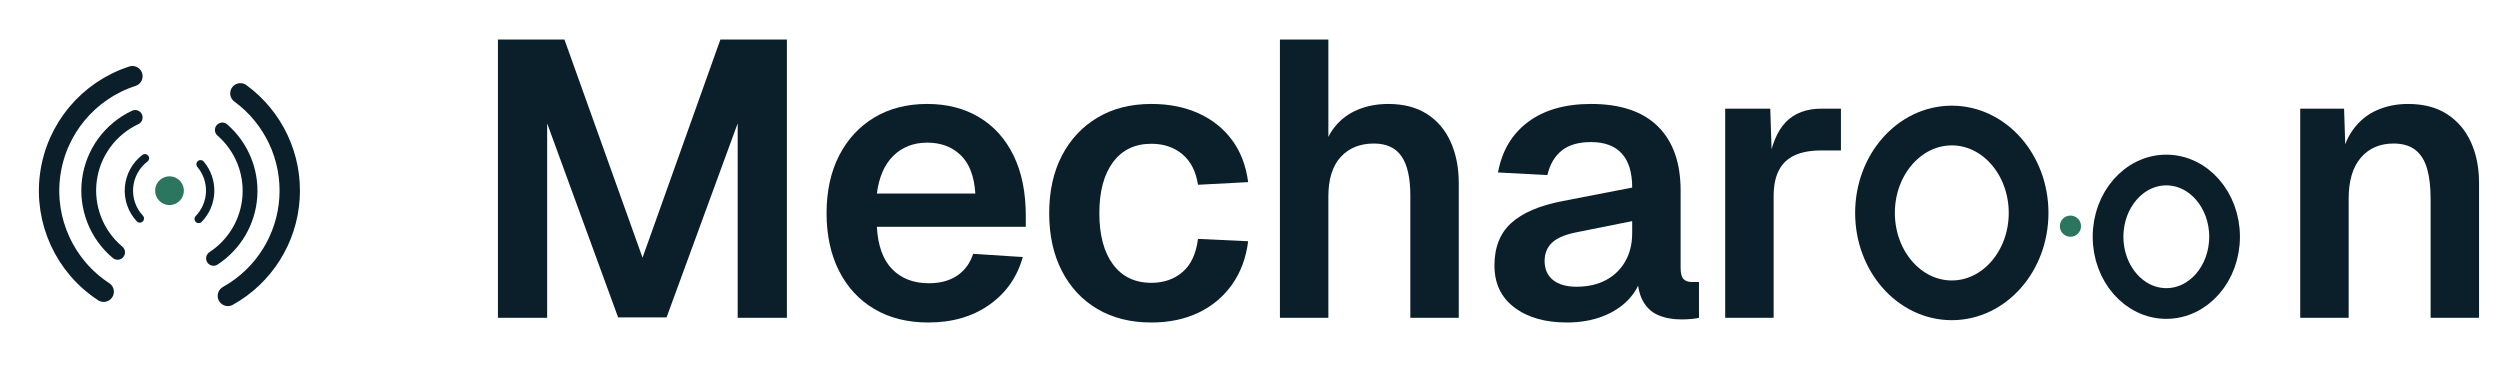
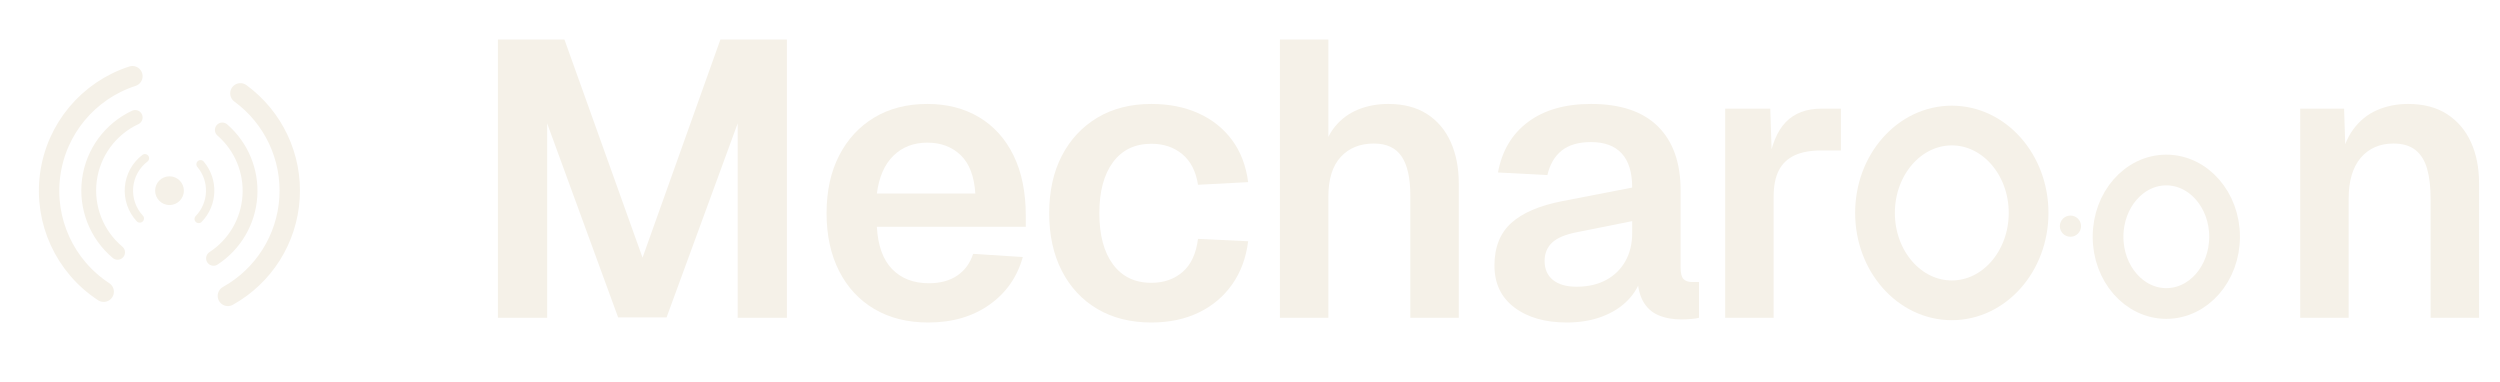
<svg xmlns="http://www.w3.org/2000/svg" viewBox="0 0 472 72" role="img" aria-labelledby="title desc">
  <defs>
    <path id="glyph-m" d="M81.2 0V710H250.88L450.16 153.4L648.8 710H818.48V0H692.88V496L511.48 1.08H387.84L206.8 496V0Z" />
    <path id="glyph-e" d="M299.24-12Q219.92-12 161.64 22.36Q103.36 56.72 71.52 119.58Q39.68 182.44 39.68 266.8Q39.68 351.16 71.52 413.52Q103.36 475.88 161 510.74Q218.64 545.6 296.68 545.6Q372.16 545.6 428.94 511.66Q485.72 477.72 516.84 413.92Q547.96 350.12 547.96 260.4V232.16H168Q171.92 160.12 207.02 124.14Q242.12 88.16 300.68 88.16Q344.4 88.16 373.22 107.8Q402.04 127.44 413.6 163.12L540.32 155.04Q518.96 78.28 454.88 33.14Q390.8-12 299.24-12ZM168 316.96H419.24Q415.04 383.16 381.76 415.02Q348.48 446.88 296.68 446.88Q244.32 446.88 210.22 413.52Q176.12 380.16 168 316.96Z" />
    <path id="glyph-c" d="M300.32-12Q221.28-12 162.82 22.36Q104.36 56.72 72.02 119.58Q39.68 182.44 39.68 266.8Q39.68 351.16 72.02 413.52Q104.36 475.88 162.82 510.74Q221.28 545.6 300.32 545.6Q367.44 545.6 420.16 521.94Q472.88 498.28 505.94 453.86Q539 409.44 547.28 346.12L419.32 339.4Q411.4 390.6 379.44 417.3Q347.48 444 300.32 444Q237.4 444 202.52 397.08Q167.64 350.16 167.64 266.8Q167.64 183.08 202.52 136.16Q237.4 89.24 300.32 89.24Q347.84 89.24 379.98 116.9Q412.12 144.56 419.32 201.32L547.28 195.32Q539.36 132 506.66 85.44Q473.96 38.88 421.24 13.44Q368.52-12 300.32-12Z" />
    <path id="glyph-h" d="M71.36 0V710H194.96V411.92L179.2 412.48Q187.76 458.28 211.58 487.54Q235.4 516.8 270.58 531.2Q305.76 545.6 347.76 545.6Q406.56 545.6 446.6 519.92Q486.64 494.24 507.14 448.38Q527.64 402.52 527.64 343.16V0H404.04V312.32Q404.04 378.88 381.76 411.74Q359.48 444.6 311.04 444.6Q257.84 444.6 226.4 410.28Q194.96 375.96 194.96 309.52V0Z" />
    <path id="glyph-a" d="M224.44-12Q141.36-12 90.52 26.36Q39.68 64.72 39.68 133.44Q39.68 202.88 82.38 241.7Q125.08 280.52 212.44 297.6L391.08 332.24Q391.08 390.24 364.44 419.28Q337.8 448.32 285.96 448.32Q238.52 448.32 211.38 426.7Q184.24 405.08 174.76 364.12L48.68 370.76Q64.04 454.04 125.68 499.82Q187.32 545.6 285.96 545.6Q398.76 545.6 456.72 488.28Q514.68 430.96 514.68 324.56V127.52Q514.68 106.64 521.9 98.96Q529.12 91.28 544.12 91.28H561.52V0Q555.72-1.72 542.76-2.94Q529.8-4.16 516.56-4.16Q483.08-4.16 457.52 6.8Q431.96 17.76 418 43.7Q404.04 69.64 404.04 115.04L415.48 108Q407.04 72.92 380.76 45.6Q354.48 18.28 314.3 3.14Q274.12-12 224.44-12ZM249 79.28Q292.64 79.28 324.38 96.36Q356.12 113.44 373.6 144.26Q391.08 175.08 391.08 215.84V246.64L249.32 218.24Q205.76 209.68 186.7 191.7Q167.64 173.72 167.64 145.04Q167.64 113.8 188.92 96.54Q210.2 79.28 249 79.28Z" />
    <path id="glyph-r" d="M71.36 0V533.6H186.4L191.12 386.64L180.96 389.28Q192.76 465.2 226.08 499.4Q259.4 533.6 316.84 533.6H366.68V426.96H316.76Q275.68 426.96 248.82 414.62Q221.96 402.28 208.46 376.48Q194.96 350.68 194.96 308.84V0Z" />
    <path id="glyph-n" d="M71.36 0V533.6H183.28L188.08 385.28L173.04 391.76Q181.6 446.68 206.42 480.42Q231.24 514.16 267.46 529.88Q303.68 545.6 346.48 545.6Q405.68 545.6 445.9 519.68Q486.12 493.76 506.88 448.26Q527.64 402.76 527.64 343.16V0H404.04V303.68Q404.04 349.08 395.06 380.42Q386.08 411.76 365.22 428.18Q344.36 444.6 309.4 444.6Q257.04 444.6 226 408.44Q194.96 372.28 194.96 303.68V0Z" />
  </defs>
  <g transform="translate(4 8) scale(.875)">
-     <g fill="none" stroke="#0B1F2A" stroke-linecap="round">
+     <g fill="none" stroke="#F5F1E8" stroke-linecap="round">
      <path d="M24 7.3A26 26 0 0 0 17.8 53.8M47.3 11A26 26 0 0 1 44.6 54.7" stroke-width="4.4" />
      <path d="M24.6 16.2A17.4 17.4 0 0 0 20.8 45.3M43.4 18.9A17.4 17.4 0 0 1 41.5 46.6" stroke-width="3.2" />
      <path d="M26.7 25A8.8 8.8 0 0 0 25.6 38M38.7 26.3A8.8 8.8 0 0 1 38.3 38.1" stroke-width="1.8" />
    </g>
-     <circle cx="32" cy="32" r="3.1" fill="#2C755F" />
+     <circle cx="32" cy="32" r="3.1" fill="#F5F1E8" />
  </g>
  <g transform="translate(88)">
-     <g fill="#0B1F2A" transform="translate(0 60) scale(.074 -.074)">
+     <g fill="#F5F1E8" transform="translate(0 60) scale(.074 -.074)">
      <use href="#glyph-m" />
      <use href="#glyph-e" transform="translate(880)" />
      <use href="#glyph-c" transform="translate(1448)" />
      <use href="#glyph-h" transform="translate(2005)" />
      <use href="#glyph-a" transform="translate(2584)" />
      <use href="#glyph-r" transform="translate(3141)" />
    </g>
-     <ellipse cx="280.5" cy="40.2" rx="14.5" ry="16.5" fill="none" stroke="#0B1F2A" stroke-width="7.5" />
-     <ellipse cx="321" cy="44.7" rx="11" ry="12.6" fill="none" stroke="#0B1F2A" stroke-width="5.8" />
-     <circle cx="302.9" cy="42.7" r="2" fill="#2C755F" />
-     <g fill="#0B1F2A" transform="translate(341 60) scale(.074 -.074)">
+     <ellipse cx="280.5" cy="40.2" rx="14.5" ry="16.5" fill="none" stroke="#F5F1E8" stroke-width="7.5" />
+     <ellipse cx="321" cy="44.7" rx="11" ry="12.6" fill="none" stroke="#F5F1E8" stroke-width="5.8" />
+     <circle cx="302.9" cy="42.7" r="2" fill="#F5F1E8" />
+     <g fill="#F5F1E8" transform="translate(341 60) scale(.074 -.074)">
      <use href="#glyph-n" />
    </g>
  </g>
</svg>
